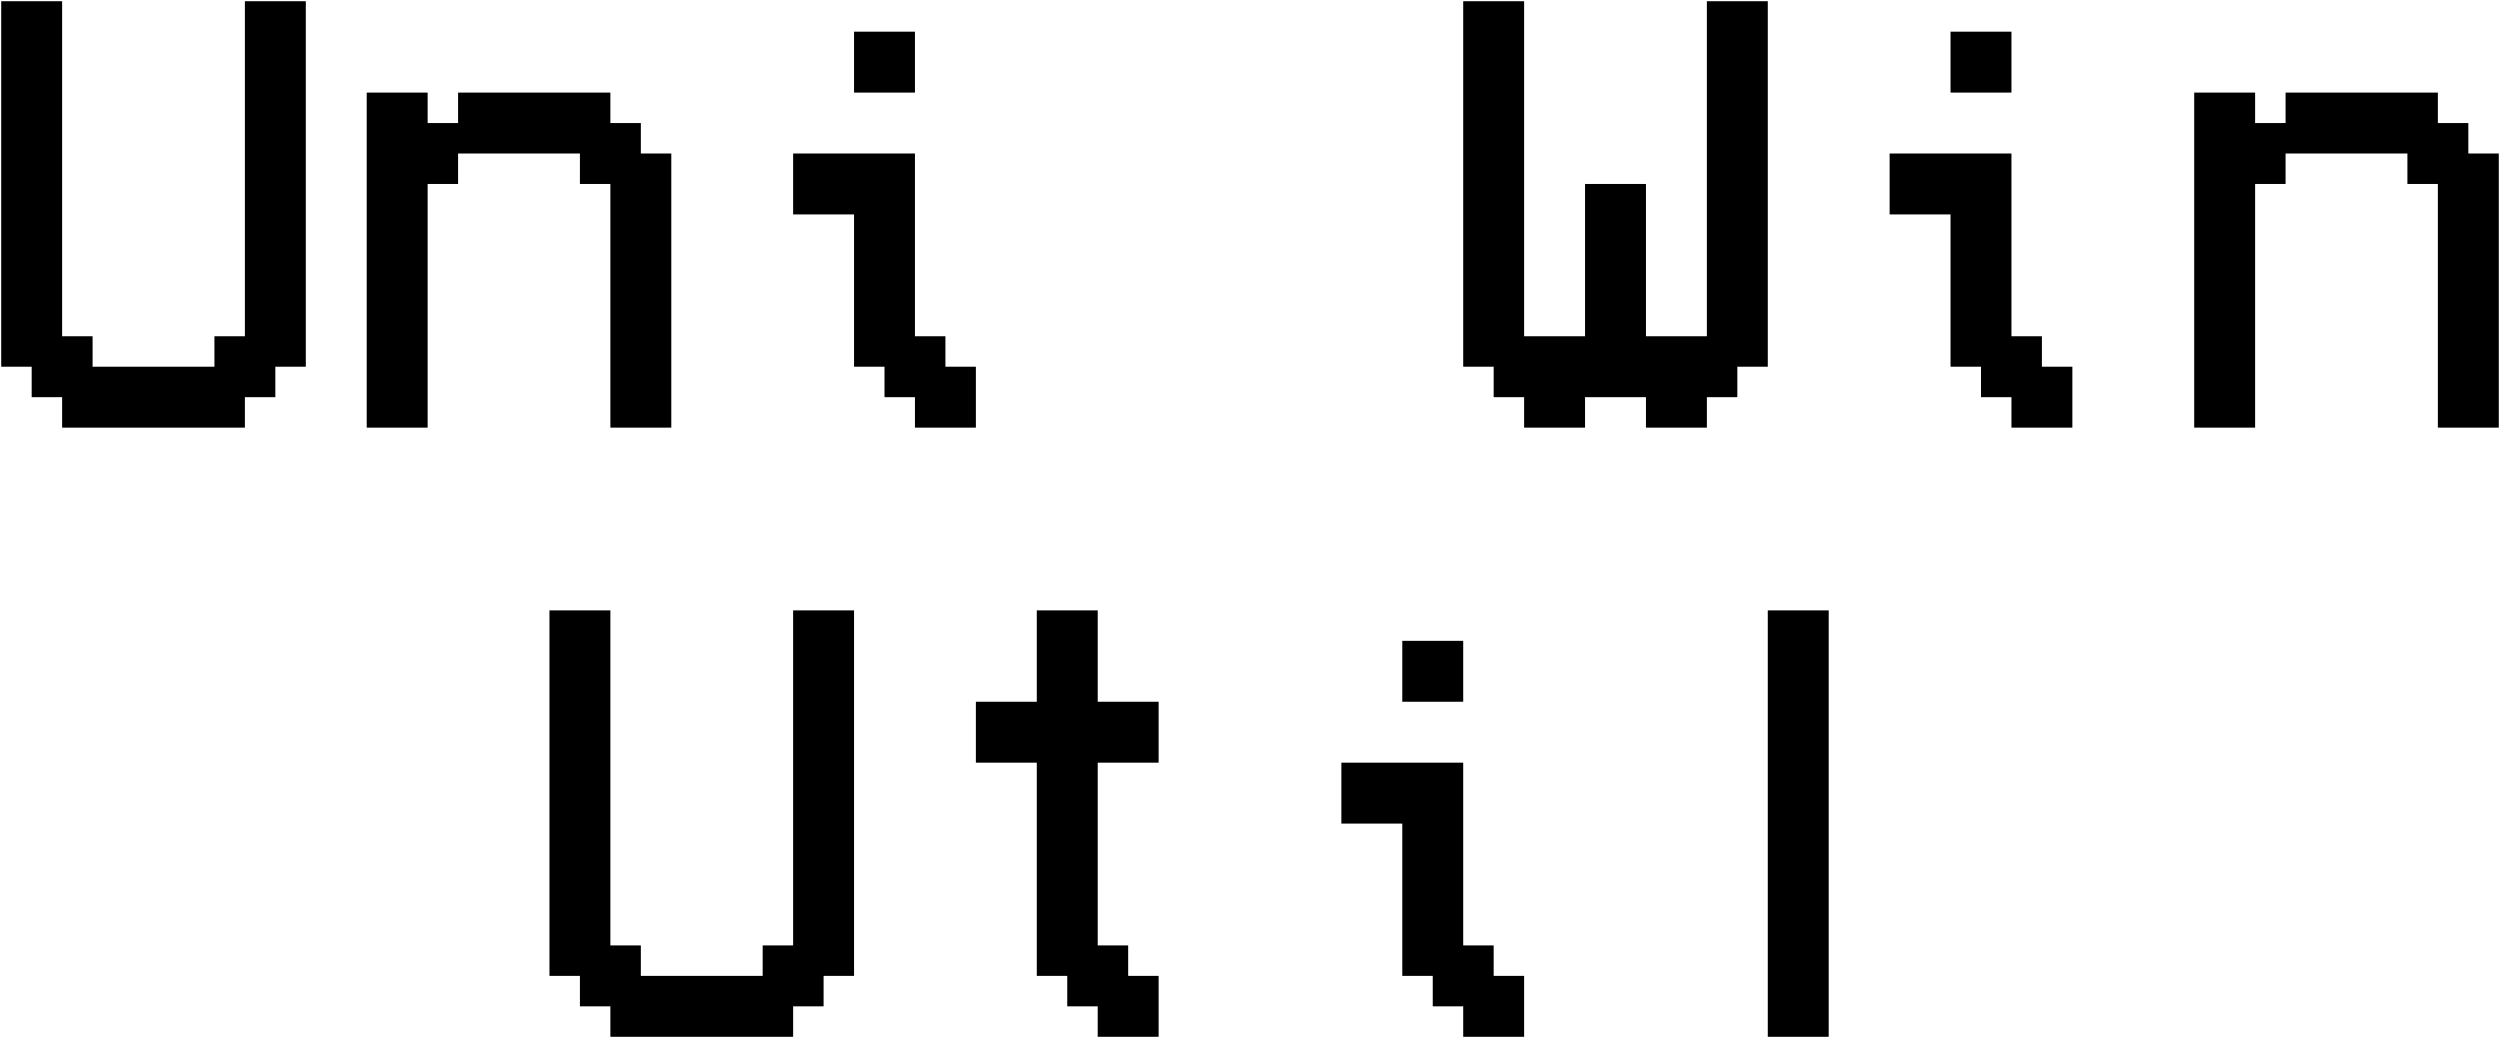
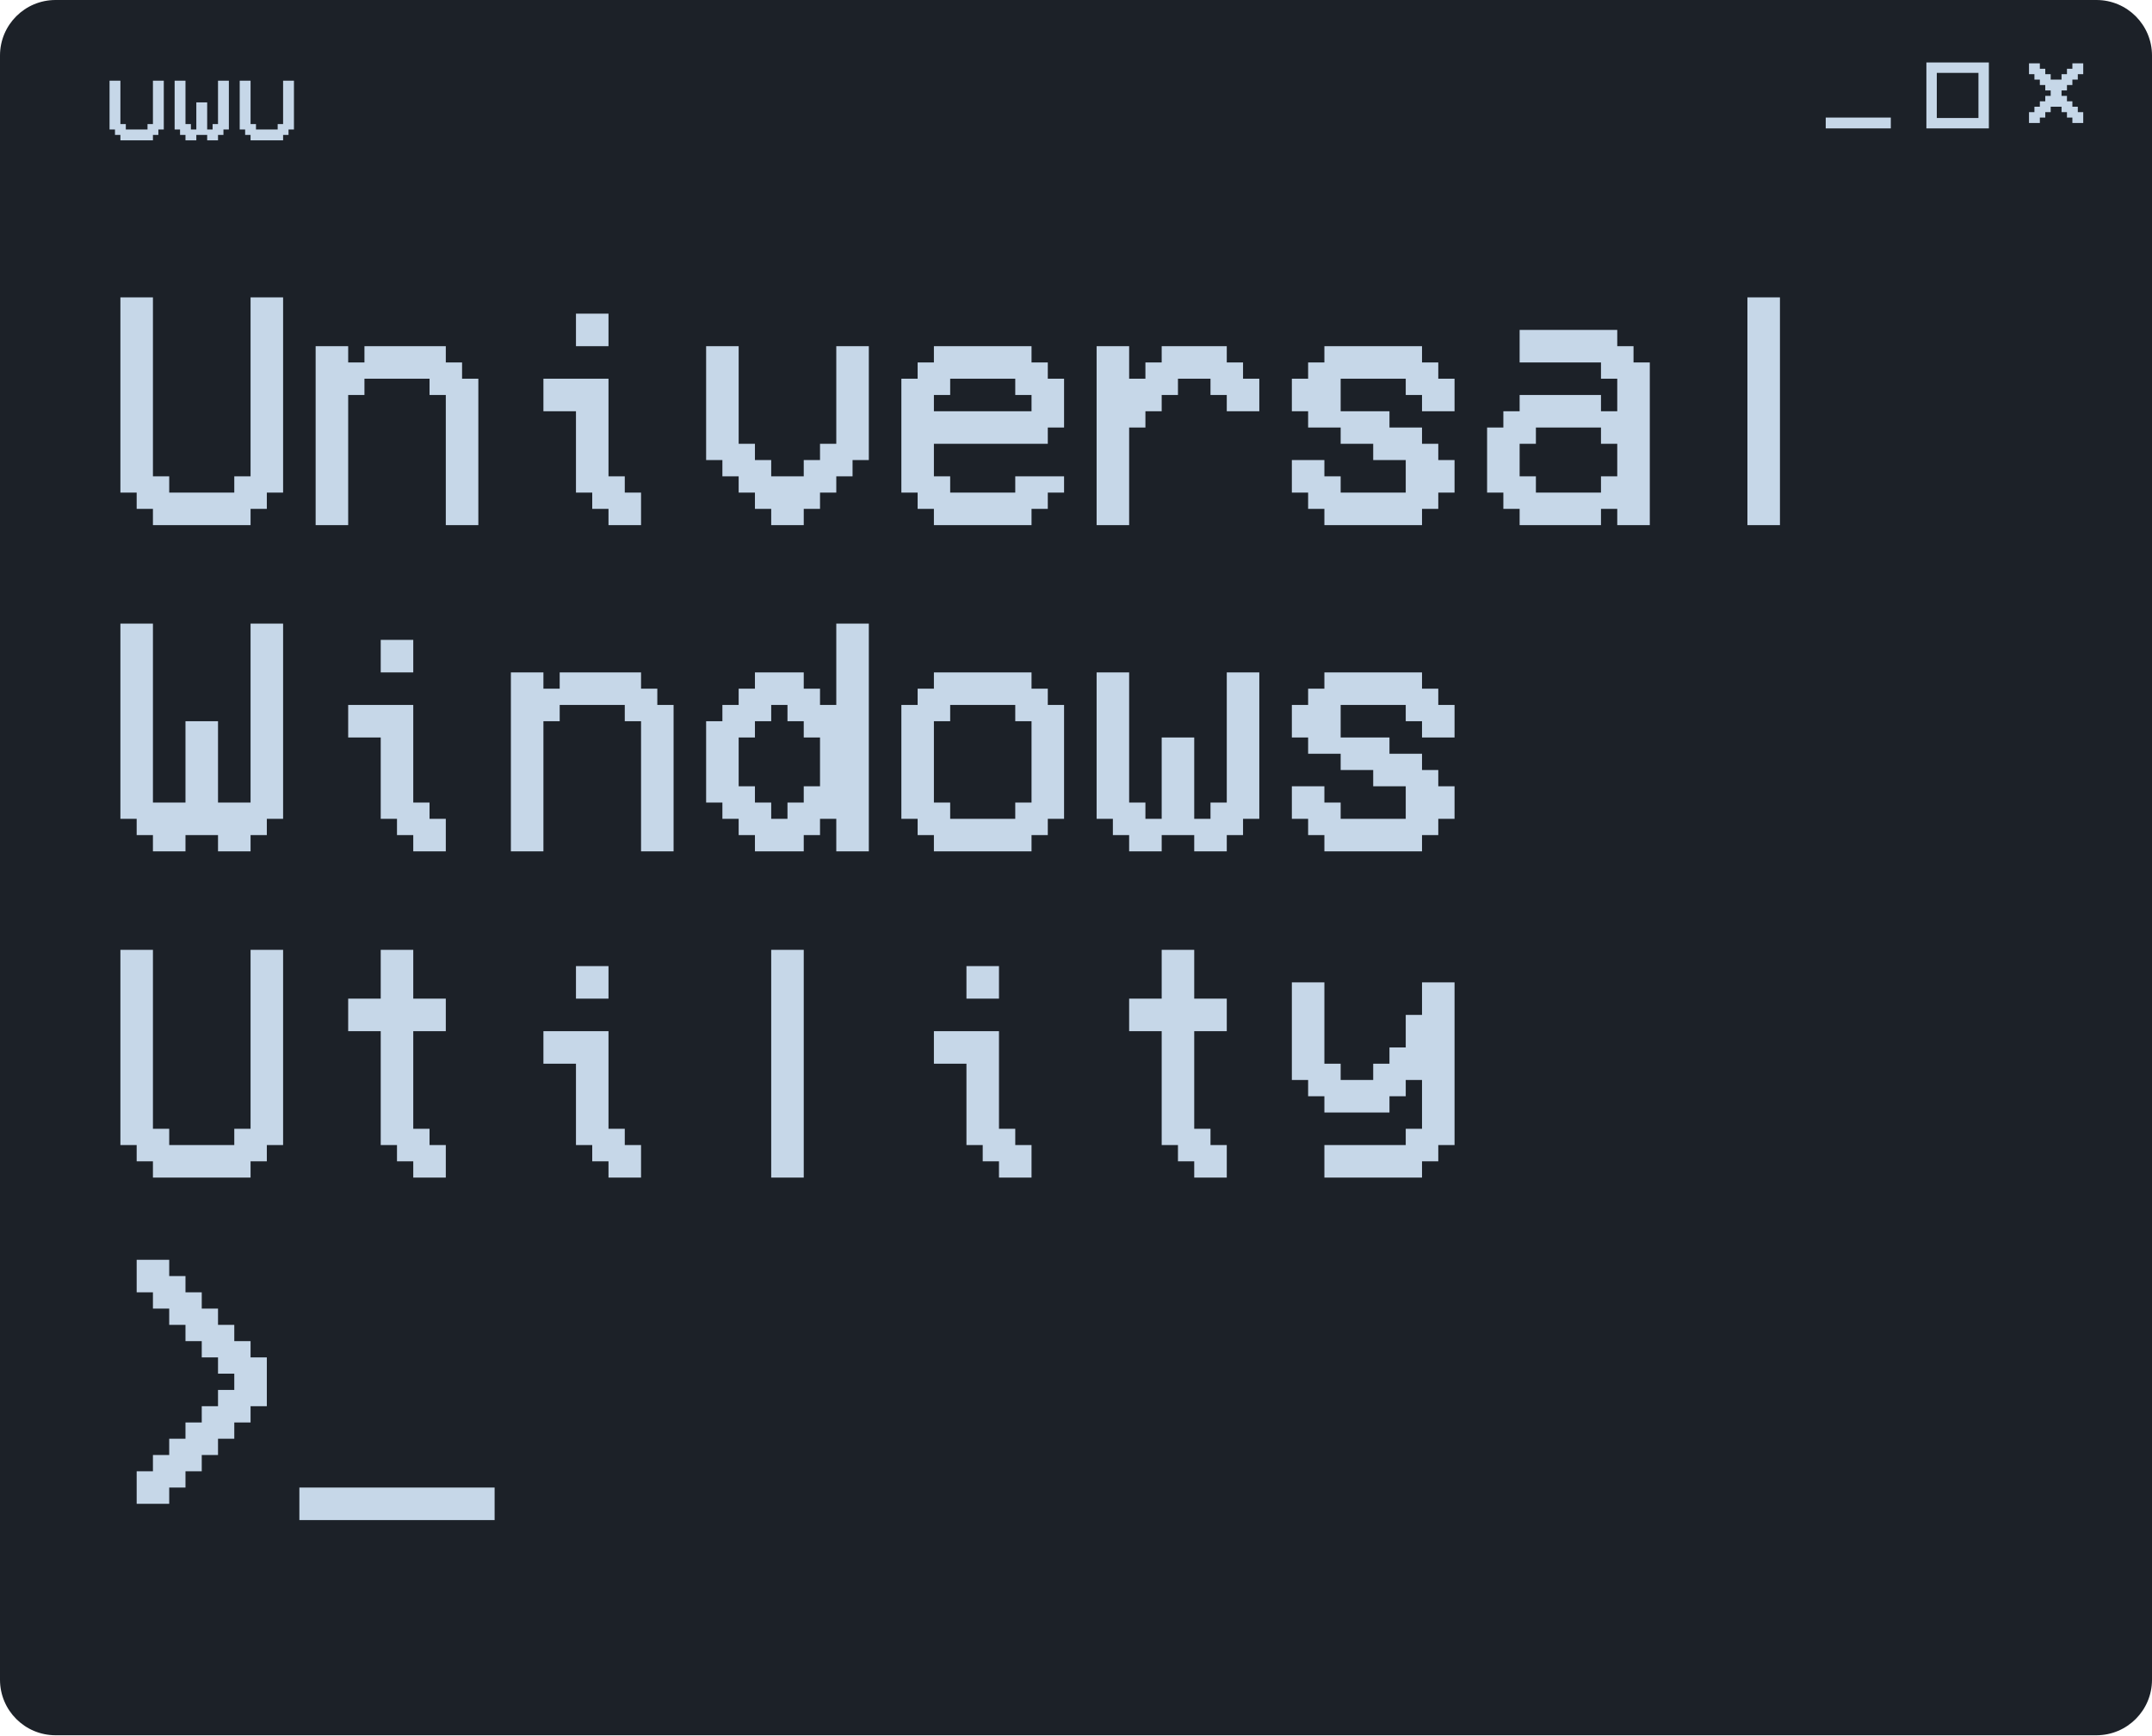
- <svg xmlns="http://www.w3.org/2000/svg" width="513" height="213" viewBox="0 0 513 213" fill="none">
-   <path d="M6.5 75.25H0.25V0.25H12.75V69H19V75.25H44V69H50.25V0.25H62.75V75.25H56.5V81.5H50.25V87.75H12.75V81.5H6.5V75.25ZM87.75 37.75V87.75H75.25V19H87.75V25.25H94V19H125.25V25.25H131.5V31.5H137.75V87.75H125.25V37.75H119V31.5H94V37.75H87.75ZM187.75 6.5V19H175.25V6.5H187.75ZM194 75.25H200.25V87.75H187.75V81.5H181.5V75.25H175.25V44H162.75V31.5H187.75V69H194V75.25ZM300.25 0.25H312.75V69H325.25V37.75H337.75V69H350.25V0.25H362.75V75.25H356.5V81.5H350.25V87.75H337.75V81.5H325.25V87.75H312.75V81.5H306.5V75.25H300.25V0.25ZM412.75 6.5V19H400.25V6.5H412.75ZM419 75.25H425.25V87.75H412.75V81.5H406.5V75.25H400.25V44H387.75V31.5H412.75V69H419V75.25ZM462.75 37.75V87.75H450.25V19H462.75V25.25H469V19H500.25V25.25H506.5V31.5H512.75V87.75H500.25V37.75H494V31.5H469V37.75H462.75ZM119 200.25H112.75V125.25H125.25V194H131.5V200.25H156.5V194H162.75V125.25H175.25V200.25H169V206.5H162.75V212.75H125.25V206.5H119V200.25ZM231.5 200.25H237.75V212.75H225.25V206.5H219V200.25H212.75V156.5H200.25V144H212.75V125.25H225.25V144H237.75V156.5H225.25V194H231.5V200.25ZM300.25 131.5V144H287.75V131.5H300.25ZM306.5 200.25H312.75V212.75H300.25V206.5H294V200.25H287.75V169H275.25V156.5H300.25V194H306.5V200.25ZM375.25 125.25V212.75H362.75V125.25H375.25Z" fill="black" />
+ <svg xmlns="http://www.w3.org/2000/svg" width="620" height="500" viewBox="0 0 620 500" fill="none">
+   <rect width="620" height="500" rx="16" fill="#1C2128" />
+   <path d="M39.375 141.938H34.688V85.688H44.062V137.25H48.75V141.938H67.5V137.25H72.188V85.688H81.562V141.938H76.875V146.625H72.188V151.312H44.062V146.625H39.375V141.938ZM100.312 113.812V151.312H90.938V99.75H100.312V104.438H105V99.75H128.438V104.438H133.125V109.125H137.812V151.312H128.438V113.812H123.75V109.125H105V113.812H100.312ZM175.312 90.375V99.75H165.938V90.375H175.312ZM180 141.938H184.688V151.312H175.312V146.625H170.625V141.938H165.938V118.5H156.562V109.125H175.312V137.25H180V141.938ZM203.438 99.75H212.812V127.875H217.5V132.562H222.188V137.25H231.562V132.562H236.25V127.875H240.938V99.75H250.312V132.562H245.625V137.25H240.938V141.938H236.25V146.625H231.562V151.312H222.188V146.625H217.5V141.938H212.812V137.25H208.125V132.562H203.438V99.75ZM269.062 113.812V118.5H297.188V113.812H292.5V109.125H273.75V113.812H269.062ZM306.562 137.25V141.938H301.875V146.625H297.188V151.312H269.062V146.625H264.375V141.938H259.688V109.125H264.375V104.438H269.062V99.75H297.188V104.438H301.875V109.125H306.562V123.188H301.875V127.875H269.062V137.25H273.75V141.938H292.5V137.25H306.562ZM325.312 123.188V151.312H315.938V99.75H325.312V109.125H330V104.438H334.688V99.75H353.438V104.438H358.125V109.125H362.812V118.5H353.438V113.812H348.75V109.125H339.375V113.812H334.688V118.5H330V123.188H325.312ZM376.875 141.938H372.188V132.562H381.562V137.25H386.25V141.938H405V132.562H395.625V127.875H386.25V123.188H376.875V118.5H372.188V109.125H376.875V104.438H381.562V99.75H409.688V104.438H414.375V109.125H419.062V118.5H409.688V113.812H405V109.125H386.25V118.5H400.312V123.188H409.688V127.875H414.375V132.562H419.062V141.938H414.375V146.625H409.688V151.312H381.562V146.625H376.875V141.938ZM442.5 141.938H461.25V137.25H465.938V127.875H461.25V123.188H442.5V127.875H437.812V137.25H442.5V141.938ZM437.812 151.312V146.625H433.125V141.938H428.438V123.188H433.125V118.5H437.812V113.812H461.25V118.5H465.938V109.125H461.25V104.438H437.812V95.062H465.938V99.75H470.625V104.438H475.312V151.312H465.938V146.625H461.25V151.312H437.812ZM512.812 85.688V151.312H503.438V85.688H512.812ZM34.688 179.688H44.062V231.25H53.438V207.812H62.812V231.25H72.188V179.688H81.562V235.938H76.875V240.625H72.188V245.312H62.812V240.625H53.438V245.312H44.062V240.625H39.375V235.938H34.688V179.688ZM119.062 184.375V193.75H109.688V184.375H119.062ZM123.75 235.938H128.438V245.312H119.062V240.625H114.375V235.938H109.688V212.5H100.312V203.125H119.062V231.25H123.75V235.938ZM156.562 207.812V245.312H147.188V193.75H156.562V198.438H161.25V193.75H184.688V198.438H189.375V203.125H194.062V245.312H184.688V207.812H180V203.125H161.25V207.812H156.562ZM240.938 203.125V179.688H250.312V245.312H240.938V235.938H236.25V240.625H231.562V245.312H217.5V240.625H212.812V235.938H208.125V231.25H203.438V207.812H208.125V203.125H212.812V198.438H217.5V193.75H231.562V198.438H236.25V203.125H240.938ZM217.5 231.25H222.188V235.938H226.875V231.25H231.562V226.562H236.25V212.5H231.562V207.812H226.875V203.125H222.188V207.812H217.5V212.5H212.812V226.562H217.5V231.25ZM273.75 235.938H292.5V231.25H297.188V207.812H292.5V203.125H273.75V207.812H269.062V231.25H273.75V235.938ZM269.062 245.312V240.625H264.375V235.938H259.688V203.125H264.375V198.438H269.062V193.75H297.188V198.438H301.875V203.125H306.562V235.938H301.875V240.625H297.188V245.312H269.062ZM315.938 193.75H325.312V231.25H330V235.938H334.688V212.5H344.062V235.938H348.75V231.25H353.438V193.75H362.812V235.938H358.125V240.625H353.438V245.312H344.062V240.625H334.688V245.312H325.312V240.625H320.625V235.938H315.938V193.75ZM376.875 235.938H372.188V226.562H381.562V231.25H386.25V235.938H405V226.562H395.625V221.875H386.25V217.188H376.875V212.5H372.188V203.125H376.875V198.438H381.562V193.75H409.688V198.438H414.375V203.125H419.062V212.5H409.688V207.812H405V203.125H386.25V212.5H400.312V217.188H409.688V221.875H414.375V226.562H419.062V235.938H414.375V240.625H409.688V245.312H381.562V240.625H376.875V235.938ZM39.375 329.938H34.688V273.688H44.062V325.25H48.75V329.938H67.5V325.25H72.188V273.688H81.562V329.938H76.875V334.625H72.188V339.312H44.062V334.625H39.375V329.938ZM123.75 329.938H128.438V339.312H119.062V334.625H114.375V329.938H109.688V297.125H100.312V287.75H109.688V273.688H119.062V287.75H128.438V297.125H119.062V325.25H123.75V329.938ZM175.312 278.375V287.75H165.938V278.375H175.312ZM180 329.938H184.688V339.312H175.312V334.625H170.625V329.938H165.938V306.5H156.562V297.125H175.312V325.25H180V329.938ZM231.562 273.688V339.312H222.188V273.688H231.562ZM287.812 278.375V287.75H278.438V278.375H287.812ZM292.5 329.938H297.188V339.312H287.812V334.625H283.125V329.938H278.438V306.5H269.062V297.125H287.812V325.25H292.5V329.938ZM348.75 329.938H353.438V339.312H344.062V334.625H339.375V329.938H334.688V297.125H325.312V287.75H334.688V273.688H344.062V287.75H353.438V297.125H344.062V325.25H348.75V329.938ZM381.562 339.312V329.938H405V325.25H409.688V311.188H405V315.875H400.312V320.562H381.562V315.875H376.875V311.188H372.188V283.062H381.562V306.5H386.25V311.188H395.625V306.5H400.312V301.812H405V292.438H409.688V283.062H419.062V329.938H414.375V334.625H409.688V339.312H381.562ZM48.75 428.625V433.312H39.375V423.938H44.062V419.25H48.75V414.562H53.438V409.875H58.125V405.188H62.812V400.5H67.5V395.812H62.812V391.125H58.125V386.438H53.438V381.75H48.75V377.062H44.062V372.375H39.375V363H48.75V367.688H53.438V372.375H58.125V377.062H62.812V381.75H67.5V386.438H72.188V391.125H76.875V405.188H72.188V409.875H67.5V414.562H62.812V419.25H58.125V423.938H53.438V428.625H48.75ZM86.25 438V428.625H142.5V438H86.25Z" fill="#C6D7E8" />
+   <path d="M587.688 33.875V35.438H584.562V32.312H586.125V30.75H587.688V29.188H589.25V27.625H590.812V26.062H589.25V24.5H587.688V22.938H586.125V21.375H584.562V18.25H587.688V19.812H589.25V21.375H590.812V22.938H593.938V21.375H595.5V19.812H597.062V18.25H600.188V21.375H598.625V22.938H597.062V24.5H595.5V26.062H593.938V27.625H595.5V29.188H597.062V30.75H598.625V32.312H600.188V35.438H597.062V33.875H595.5V32.312H593.938V30.75H590.812V32.312H589.25V33.875H587.688Z" fill="#C6D7E8" />
+   <rect x="556.5" y="19.5" width="15" height="16" stroke="#C6D7E8" stroke-width="3" />
+   <path d="M526 37V33.875H544.75V37H526Z" fill="#C6D7E8" />
+   <path d="M31.562 23.25H34.688V35.75H36.25V37.312H42.5V35.75H44.062V23.25H47.188V37.312H45.625V38.875H44.062V40.438H34.688V38.875H33.125V37.312H31.562V23.25ZM50.312 23.25H53.438V35.75H55V37.312H56.562V29.5H59.688V37.312H61.25V35.75H62.812V23.25H65.938V37.312H64.375V38.875H62.812V40.438H59.688V38.875H56.562V40.438H53.438V38.875H51.875V37.312H50.312V23.25ZM69.062 23.25H72.188V35.75H73.75V37.312H80V35.75H81.562V23.25H84.688V37.312H83.125V38.875H81.562V40.438H72.188V38.875H70.625V37.312H69.062V23.25Z" fill="#C6D7E8" />
</svg>
